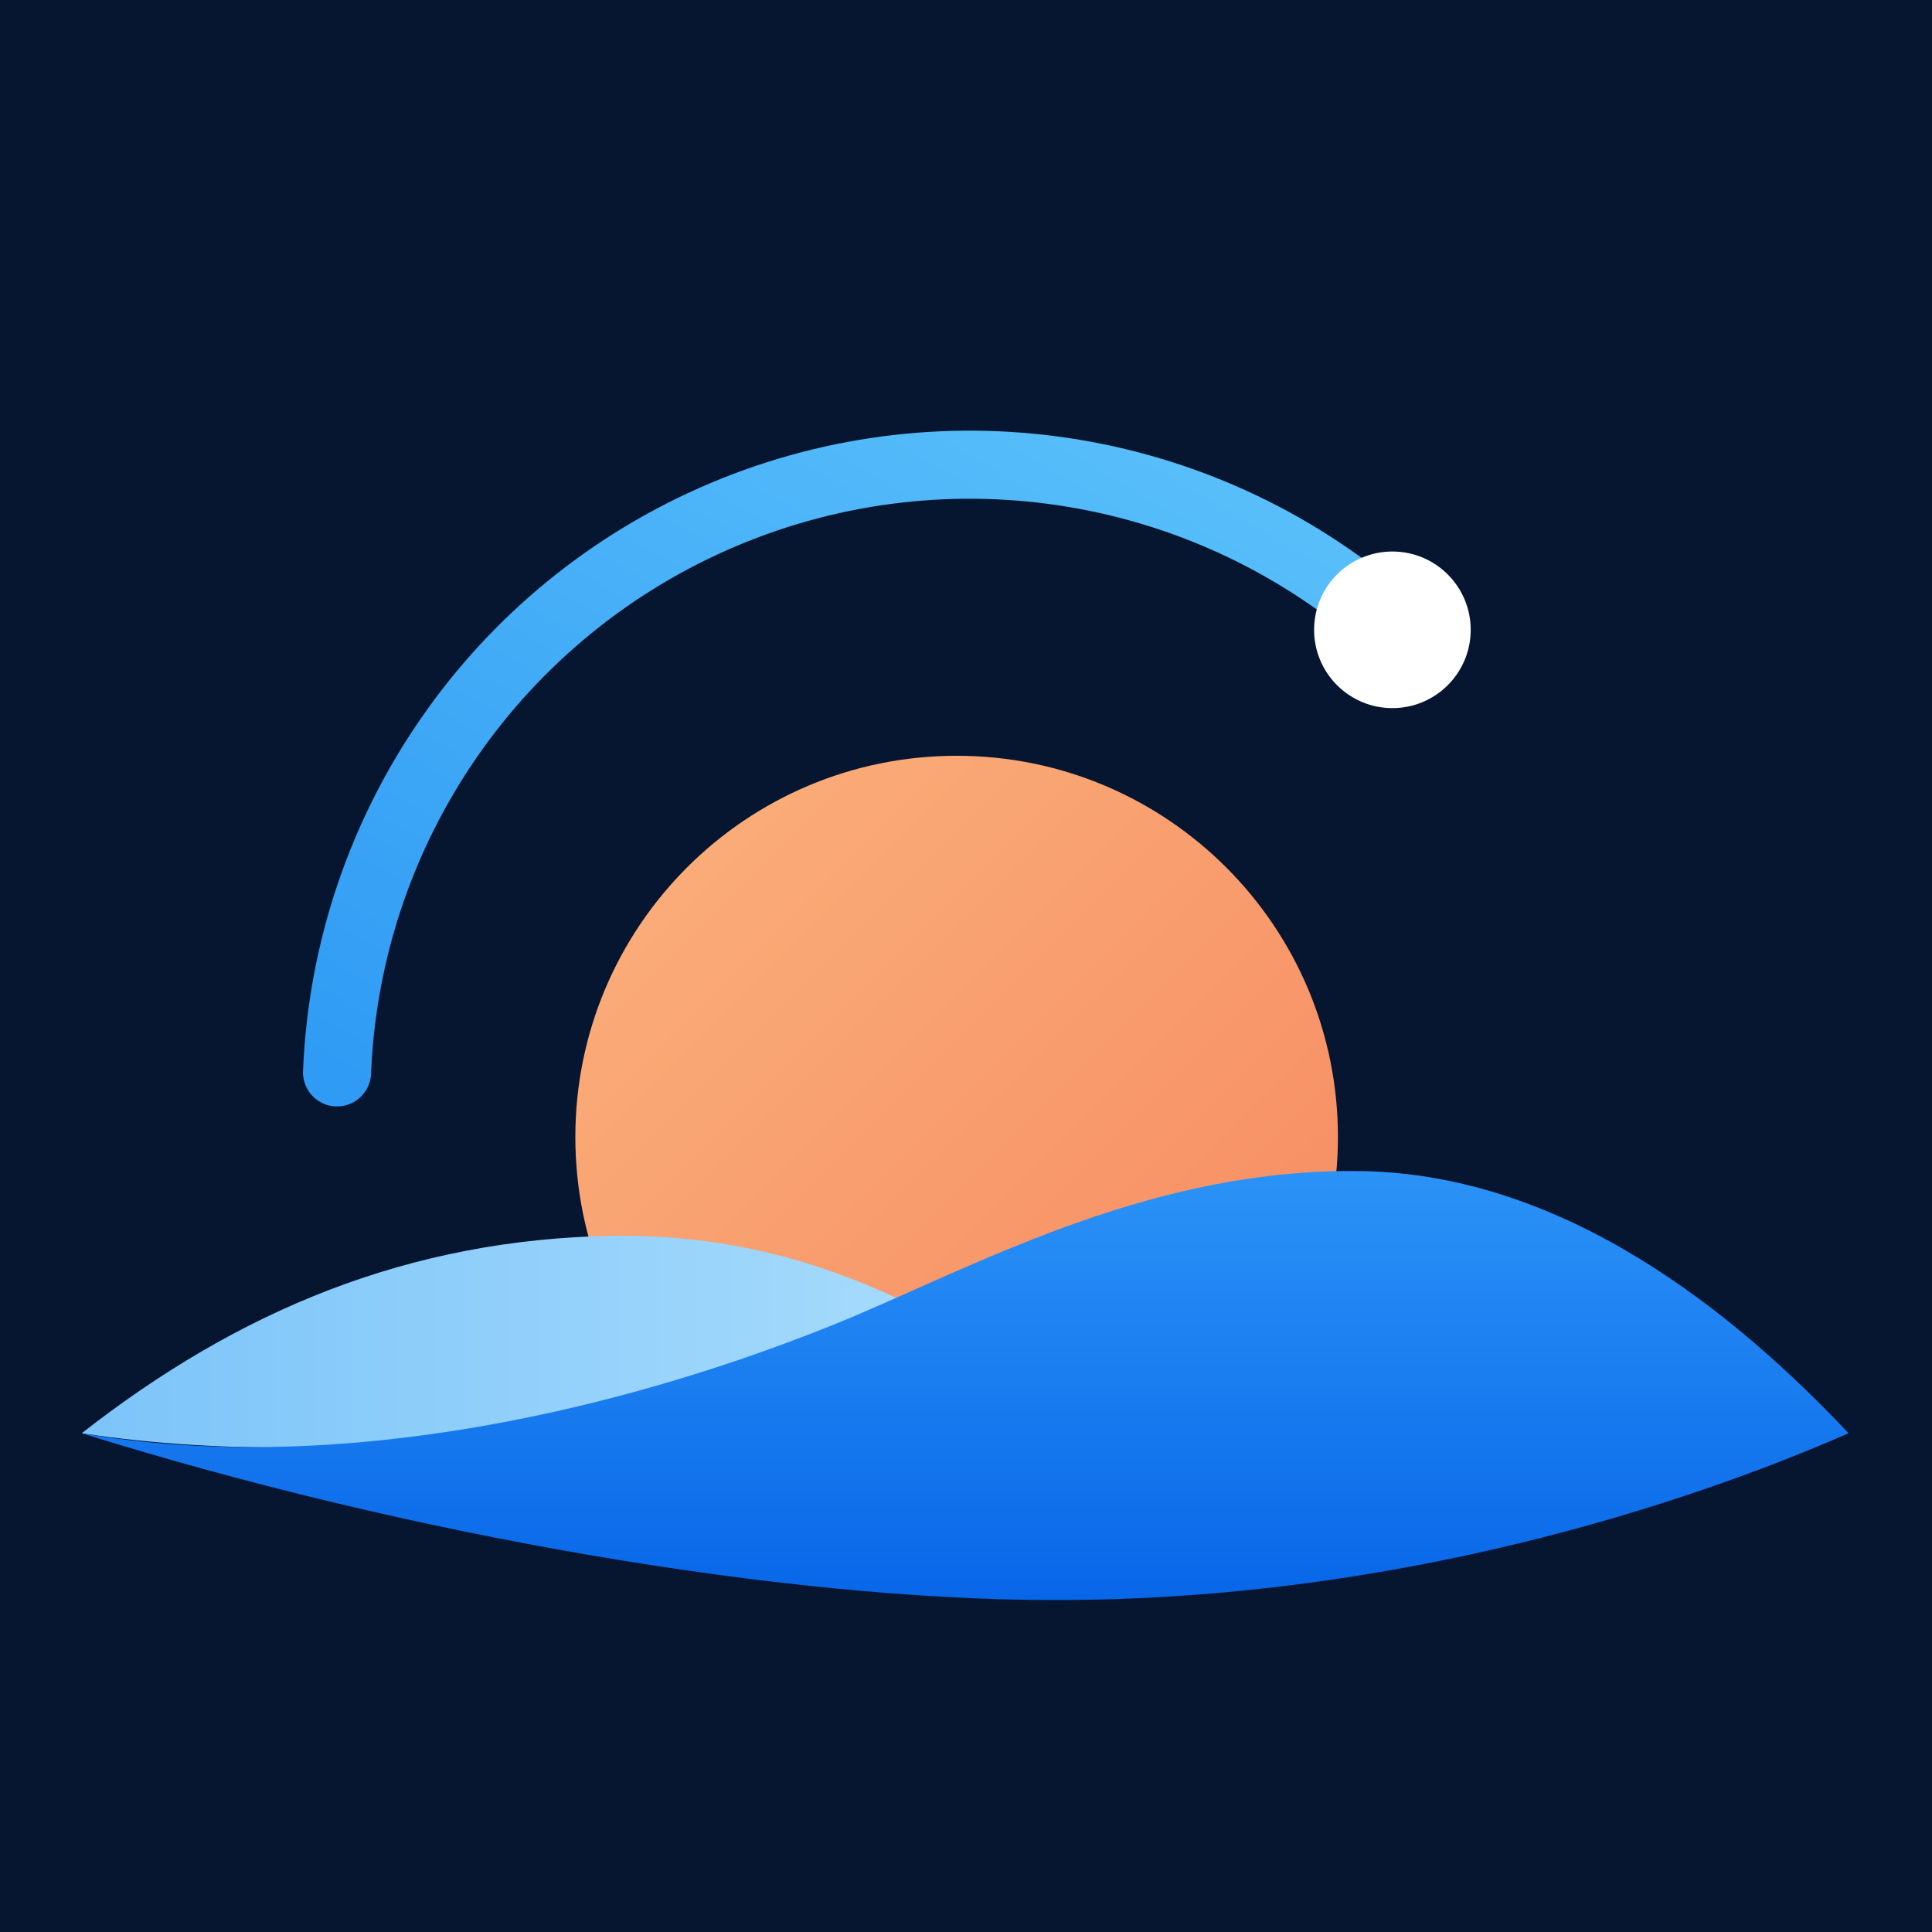
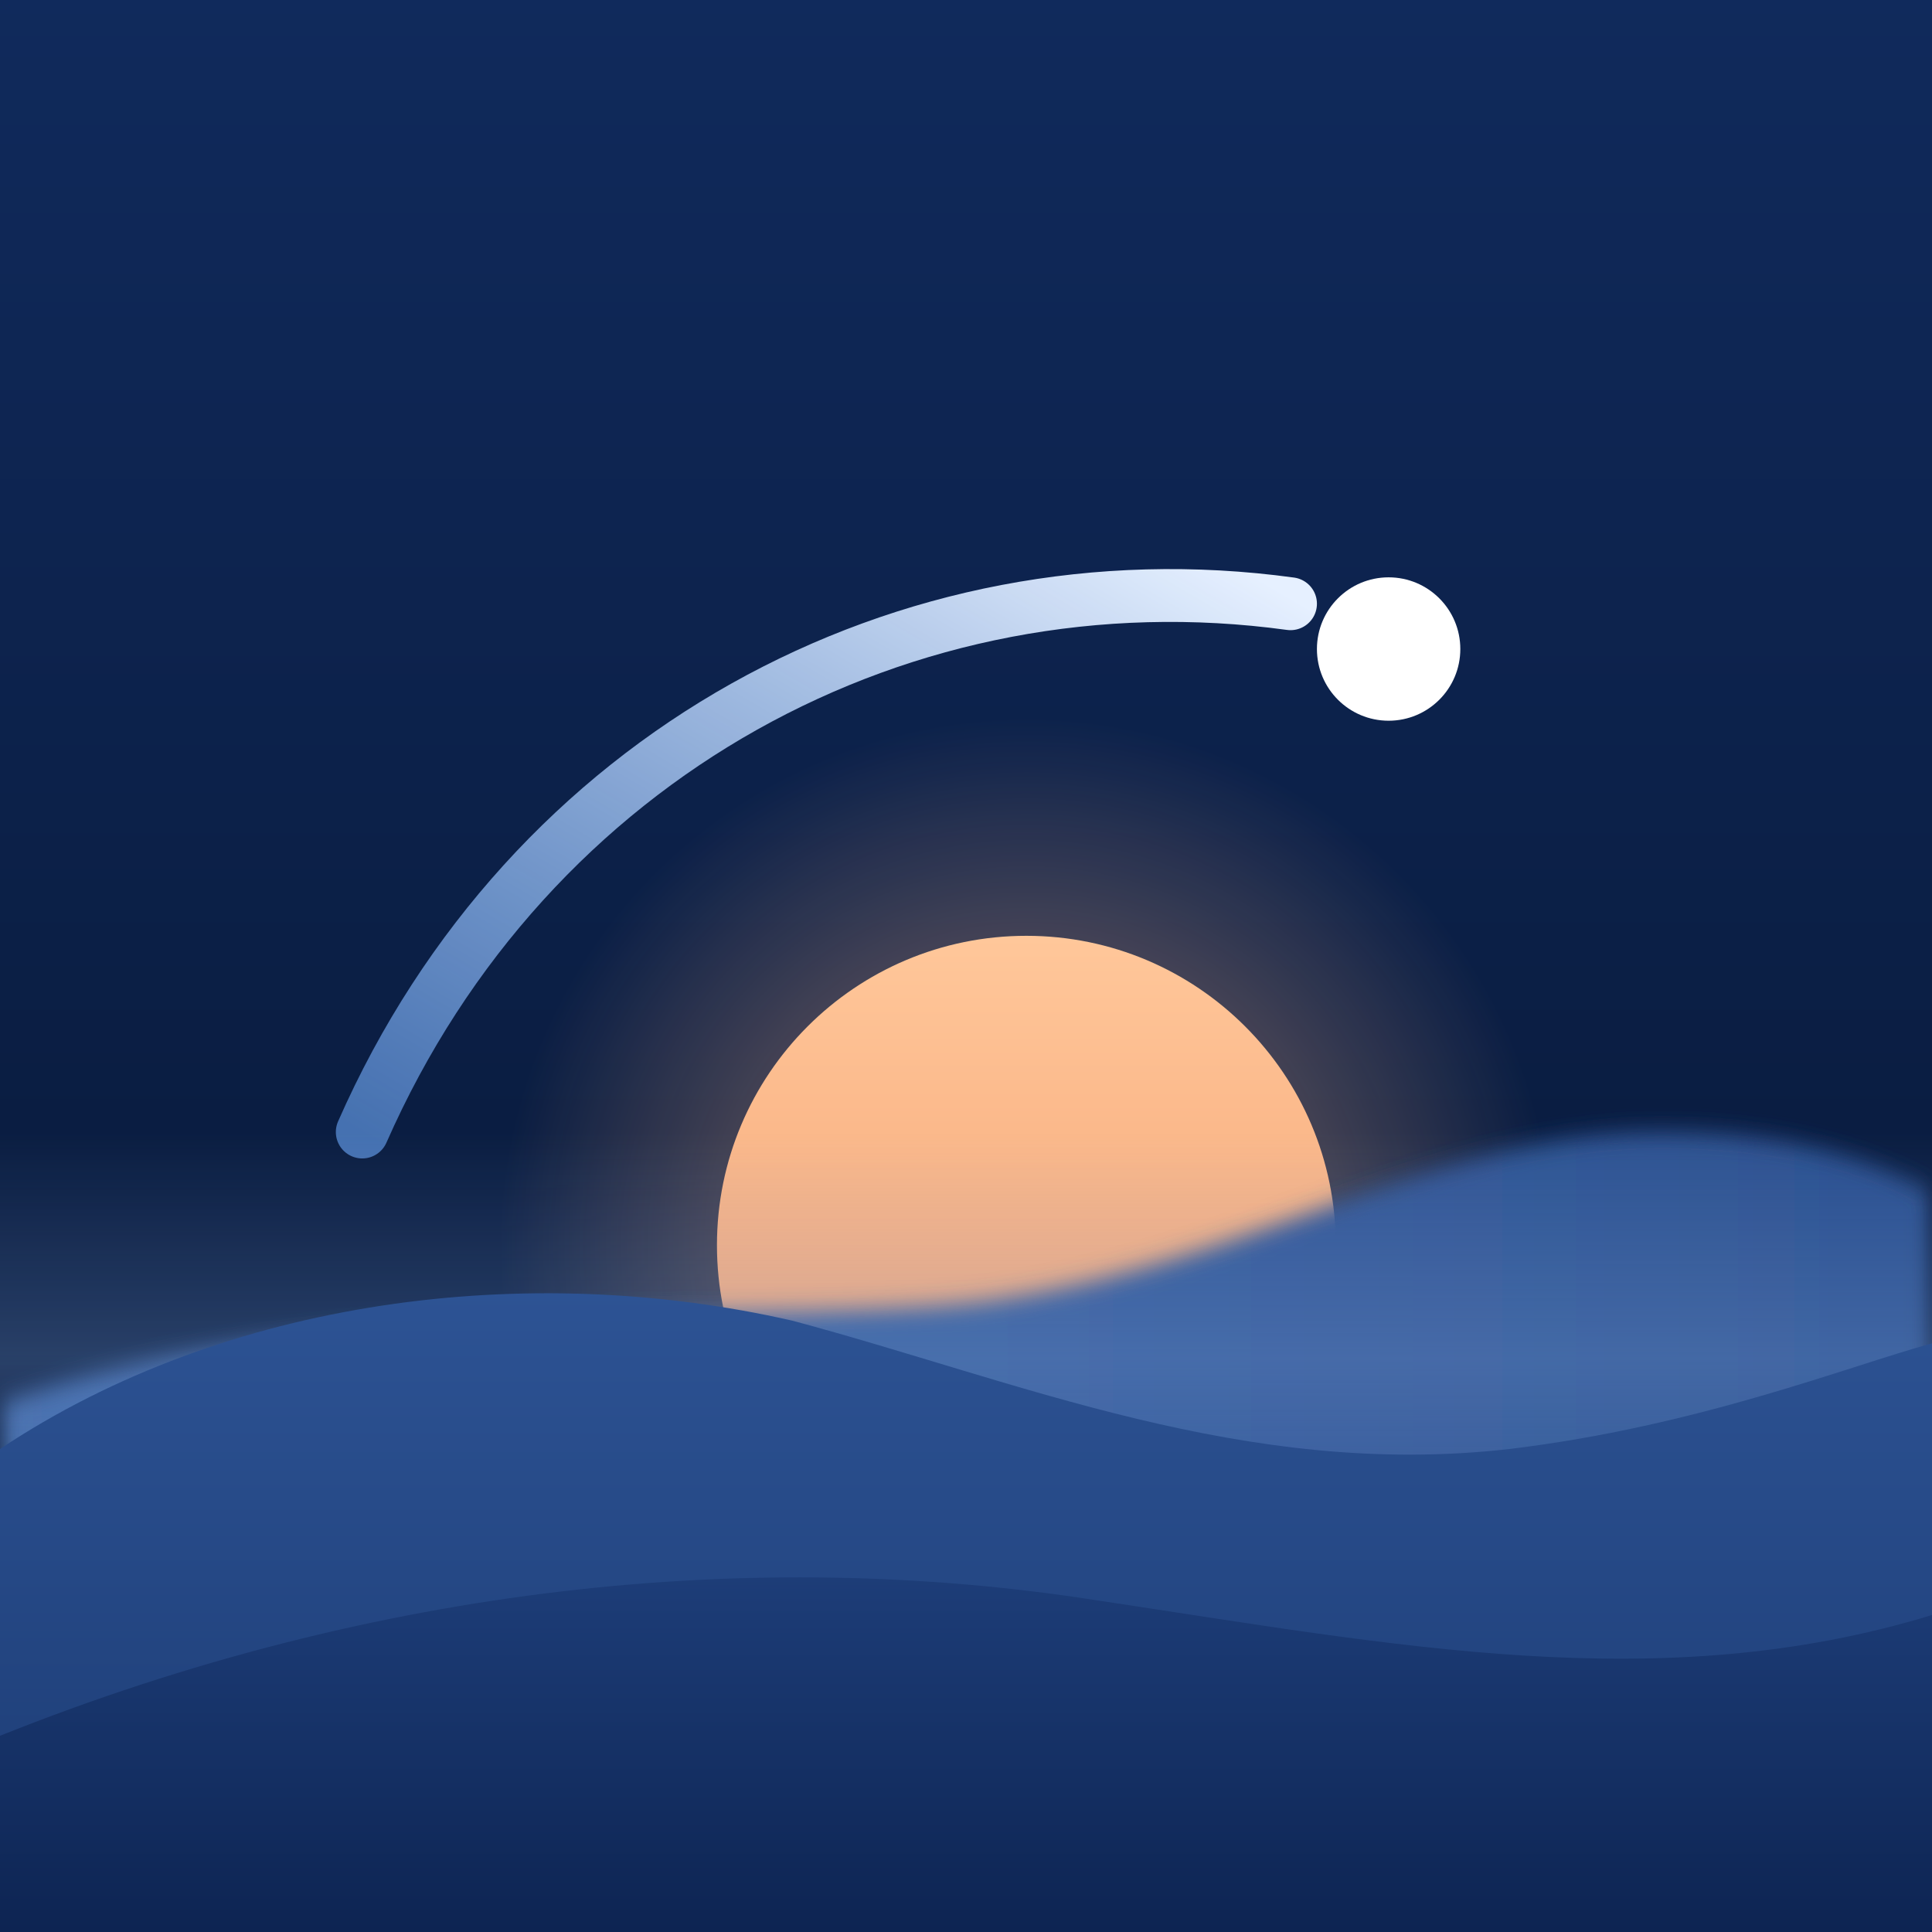
- <svg xmlns="http://www.w3.org/2000/svg" viewBox="60.0 60.0 1135.0 1135.0" width="1024" height="1024">
+ <svg xmlns="http://www.w3.org/2000/svg" viewBox="0 0 512 512" width="512" height="512">
  <defs>
-     <linearGradient id="sun" x1="0" y1="0" x2="1" y2="1">
-       <stop offset="0" stop-color="#fbb27c" />
-       <stop offset="1" stop-color="#f6875f" />
+     <clipPath id="wn-c">
+       <rect width="512" height="512" rx="0" />
+     </clipPath>
+     <linearGradient id="wn-bg" x1="0" y1="0" x2="0" y2="1">
+       <stop offset="0" stop-color="#102a5c" />
+       <stop offset="1" stop-color="#06142f" />
    </linearGradient>
-     <linearGradient id="arc" x1="0" y1="1" x2="1" y2="0">
-       <stop offset="0" stop-color="#2f9bf4" />
-       <stop offset="1" stop-color="#5cc2fb" />
+     <linearGradient id="wn-ar" x1="0" y1="1" x2="1" y2="0">
+       <stop offset="0" stop-color="#5f95e0" stop-opacity=".7" />
+       <stop offset="1" stop-color="#e6f0ff" />
    </linearGradient>
-     <linearGradient id="front" x1="0" y1="0" x2="0" y2="1">
-       <stop offset="0" stop-color="#2b93f7" />
-       <stop offset="1" stop-color="#0866e8" />
+     <linearGradient id="wn-su" x1="0" y1="0" x2="0" y2="1">
+       <stop offset="0" stop-color="#ffc79a" />
+       <stop offset="1" stop-color="#f39a6a" />
    </linearGradient>
-     <linearGradient id="back" x1="0" y1="0" x2="1" y2="0">
-       <stop offset="0" stop-color="#7cc4f9" />
-       <stop offset="1" stop-color="#a6dbfc" />
+     <radialGradient id="wn-gl">
+       <stop offset="0" stop-color="#ffb88a" stop-opacity=".55" />
+       <stop offset="1" stop-color="#ffb88a" stop-opacity="0" />
+     </radialGradient>
+     <linearGradient id="wn-h1" x1="0" y1="0" x2="1" y2="0">
+       <stop offset="0" stop-color="#3f67a8" />
+       <stop offset="1" stop-color="#2b4f8e" />
    </linearGradient>
+     <linearGradient id="wn-h2" x1="0" y1="0" x2="0" y2="1">
+       <stop offset="0" stop-color="#2d5394" />
+       <stop offset="1" stop-color="#1b3a72" />
+     </linearGradient>
+     <linearGradient id="wn-h3" x1="0" y1="0" x2="0" y2="1">
+       <stop offset="0" stop-color="#1d3d78" />
+       <stop offset="1" stop-color="#0d2452" />
+     </linearGradient>
+     <linearGradient id="wn-ms" x1="0" y1="0" x2="0" y2="1">
+       <stop offset="0" stop-color="#7aa0d8" stop-opacity="0" />
+       <stop offset=".5" stop-color="#7aa0d8" stop-opacity=".28" />
+       <stop offset="1" stop-color="#7aa0d8" stop-opacity="0" />
+     </linearGradient>
+     <filter id="wn-bl" x="-10%" y="-10%" width="120%" height="120%">
+       <feGaussianBlur stdDeviation="3" />
+     </filter>
  </defs>
-   <rect x="60.0" y="60.0" width="1135.0" height="1135.0" fill="#061530" />
-   <path d="M258 690 A372 372 0 0 1 878 428" fill="none" stroke="url(#arc)" stroke-width="40" stroke-linecap="round" />
-   <circle cx="878" cy="430" r="46" fill="#ffffff" />
-   <circle cx="622" cy="728" r="224" fill="url(#sun)" />
-   <path d="M108 902 C 200 830, 300 788, 420 786 C 500 785, 560 808, 610 834 C 470 890, 280 928, 108 902 Z" fill="url(#back)" />
-   <path d="M108 902 C 300 962, 520 1000, 680 1000 C 880 1000, 1050 944, 1146 902 C 1080 832, 980 750, 860 748 C 740 746, 640 800, 560 834 C 430 888, 260 928, 108 902 Z" fill="url(#front)" />
+   <g clip-path="url(#wn-c)">
+     <rect width="512" height="512" fill="url(#wn-bg)" />
+     <path d="M96 300 C 140 200, 240 146, 342 160" fill="none" stroke="url(#wn-ar)" stroke-width="14" stroke-linecap="round" />
+     <circle cx="368" cy="172" r="19" fill="#ffffff" />
+     <circle cx="272" cy="330" r="140" fill="url(#wn-gl)" />
+     <circle cx="272" cy="330" r="82" fill="url(#wn-su)" />
+     <path d="M0 372 C 90 340, 200 352, 260 345 C 330 336, 380 300, 440 300 C 480 300, 500 310, 512 316 L 512 512 L 0 512 Z" fill="url(#wn-h1)" filter="url(#wn-bl)" />
+     <rect x="0" y="300" width="512" height="120" fill="url(#wn-ms)" />
+     <path d="M0 384 C 60 344, 140 334, 210 350 C 270 366, 330 392, 400 384 C 450 378, 490 362, 512 356 L 512 512 L 0 512 Z" fill="url(#wn-h2)" />
+     <path d="M0 460 C 100 420, 200 410, 290 424 C 370 436, 440 450, 512 428 L 512 512 L 0 512 Z" fill="url(#wn-h3)" />
+   </g>
</svg>
